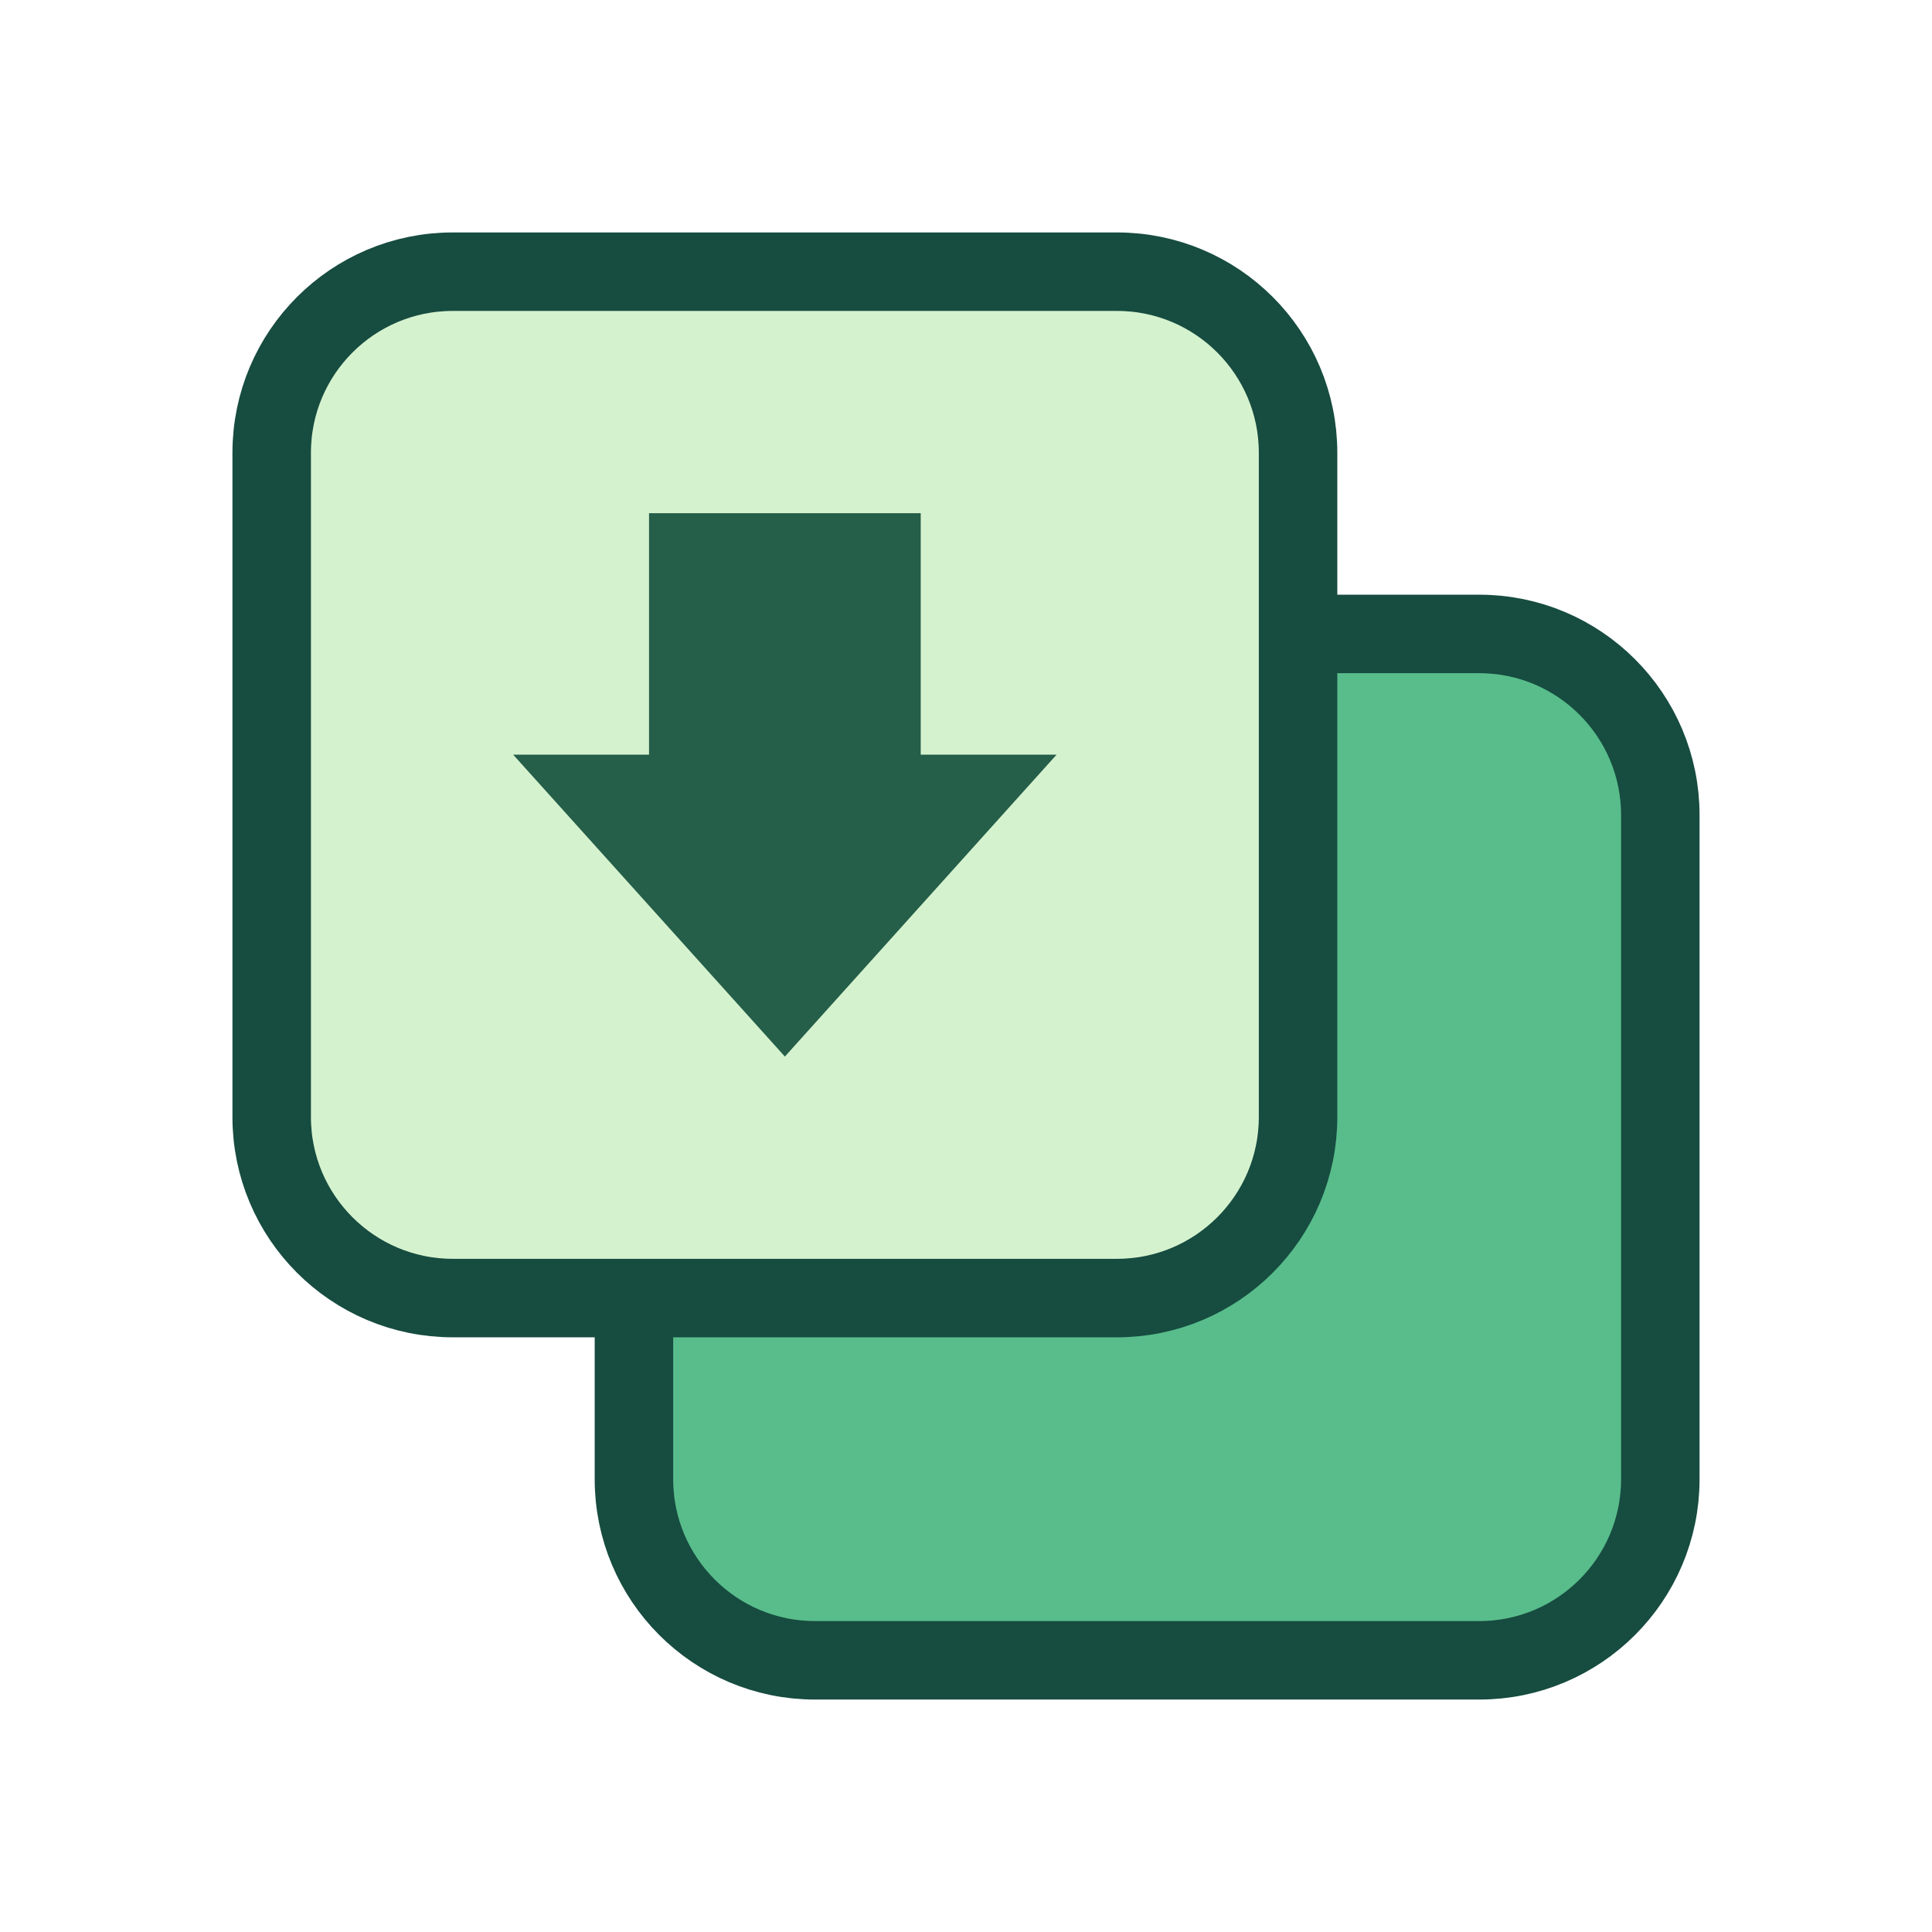
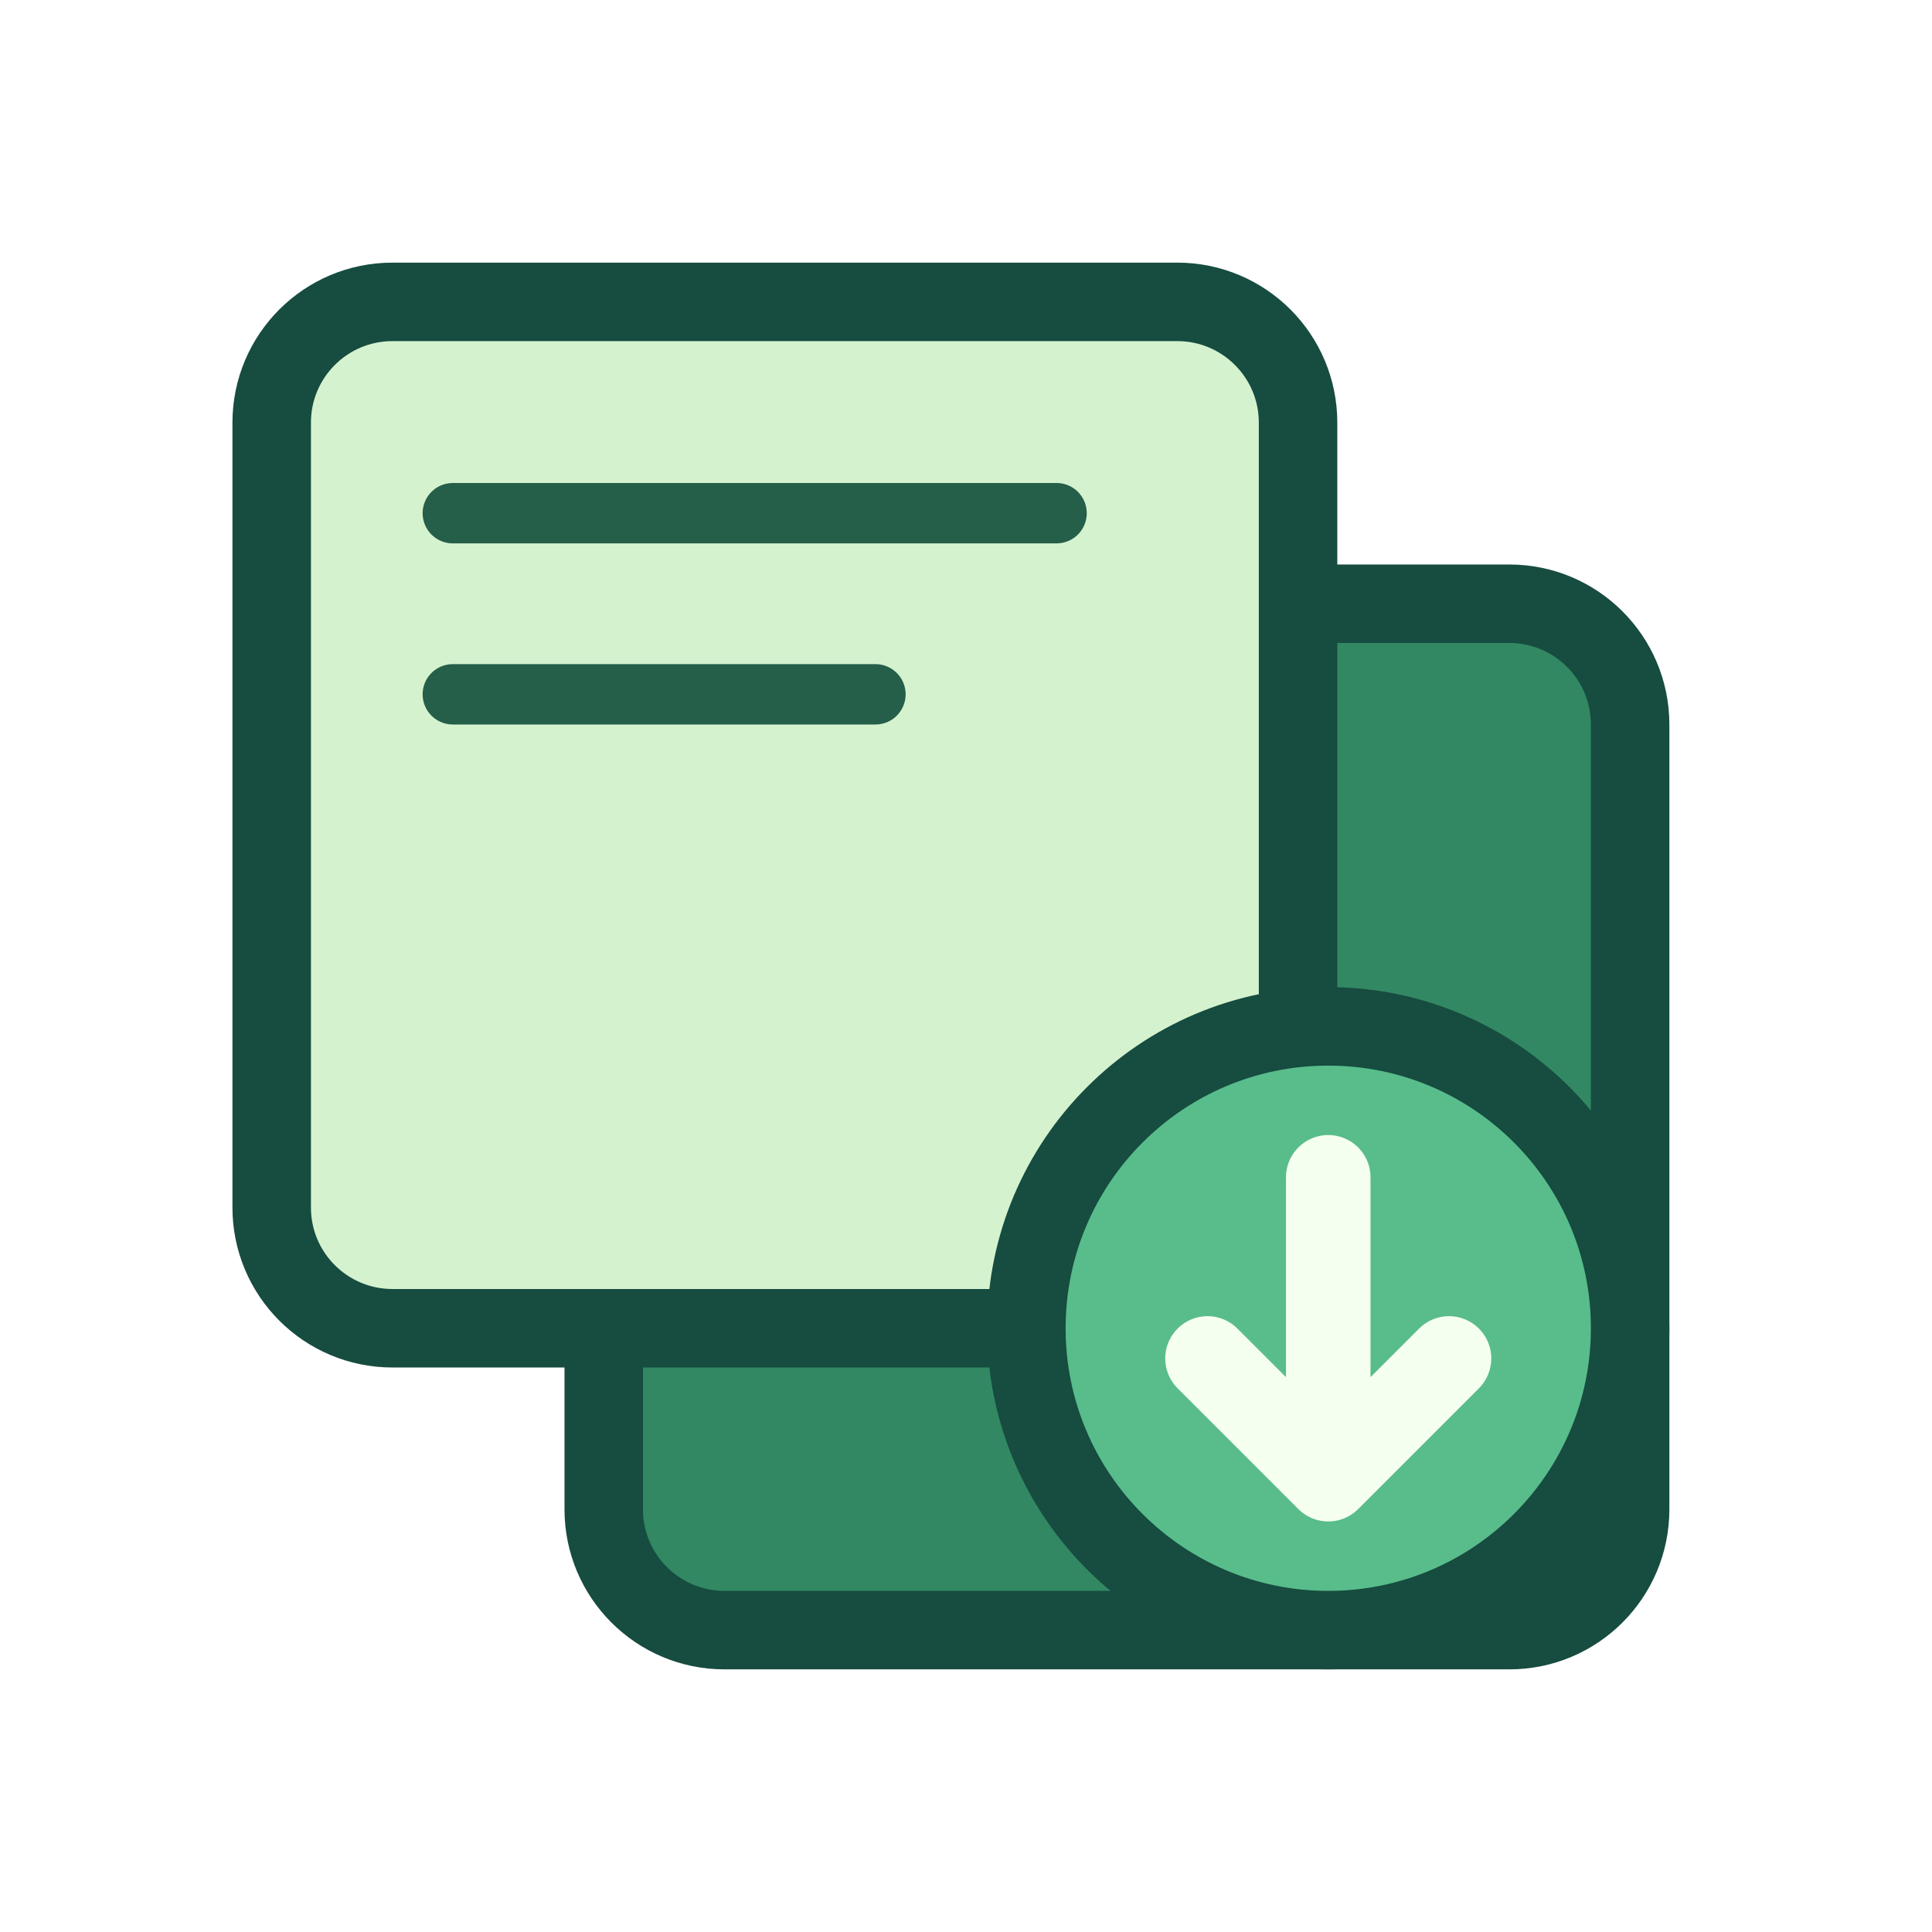
<svg xmlns="http://www.w3.org/2000/svg" width="64" height="64" viewBox="0 0 64 64">
  <g stroke-linecap="round" stroke-linejoin="round">
-     <rect x="21" y="21" width="34" height="34" rx="6" fill="#58bd8b" stroke="#174c40" stroke-width="2.6" />
-     <rect x="9" y="9" width="34" height="34" rx="6" fill="#d5f2cf" stroke="#174c40" stroke-width="2.6" />
-     <path d="M26 35 35 25h-4.5v-8h-9v8H17Z" fill="#255e49" stroke="none" stroke-width="2.6" />
+     <rect x="20" y="20" width="34" height="34" rx="4" fill="#328862" stroke="#174c40" stroke-width="2.6" />
+     <path d="M26 26h12" fill="none" stroke="#f5fff0" stroke-width="2" />
+     <rect x="9" y="10" width="34" height="34" rx="4" fill="#d5f2cf" stroke="#174c40" stroke-width="2.6" />
+     <path d="M15 17h20m-20 6h14" fill="none" stroke="#255e49" stroke-width="2" />
+     <circle cx="44" cy="44" r="10" fill="#58bd8b" stroke="#174c40" stroke-width="2.6" />
+     <path d="M44 39v10m-4-4 4 4 4-4" fill="none" stroke="#f5fff0" stroke-width="2.8" />
  </g>
</svg>
